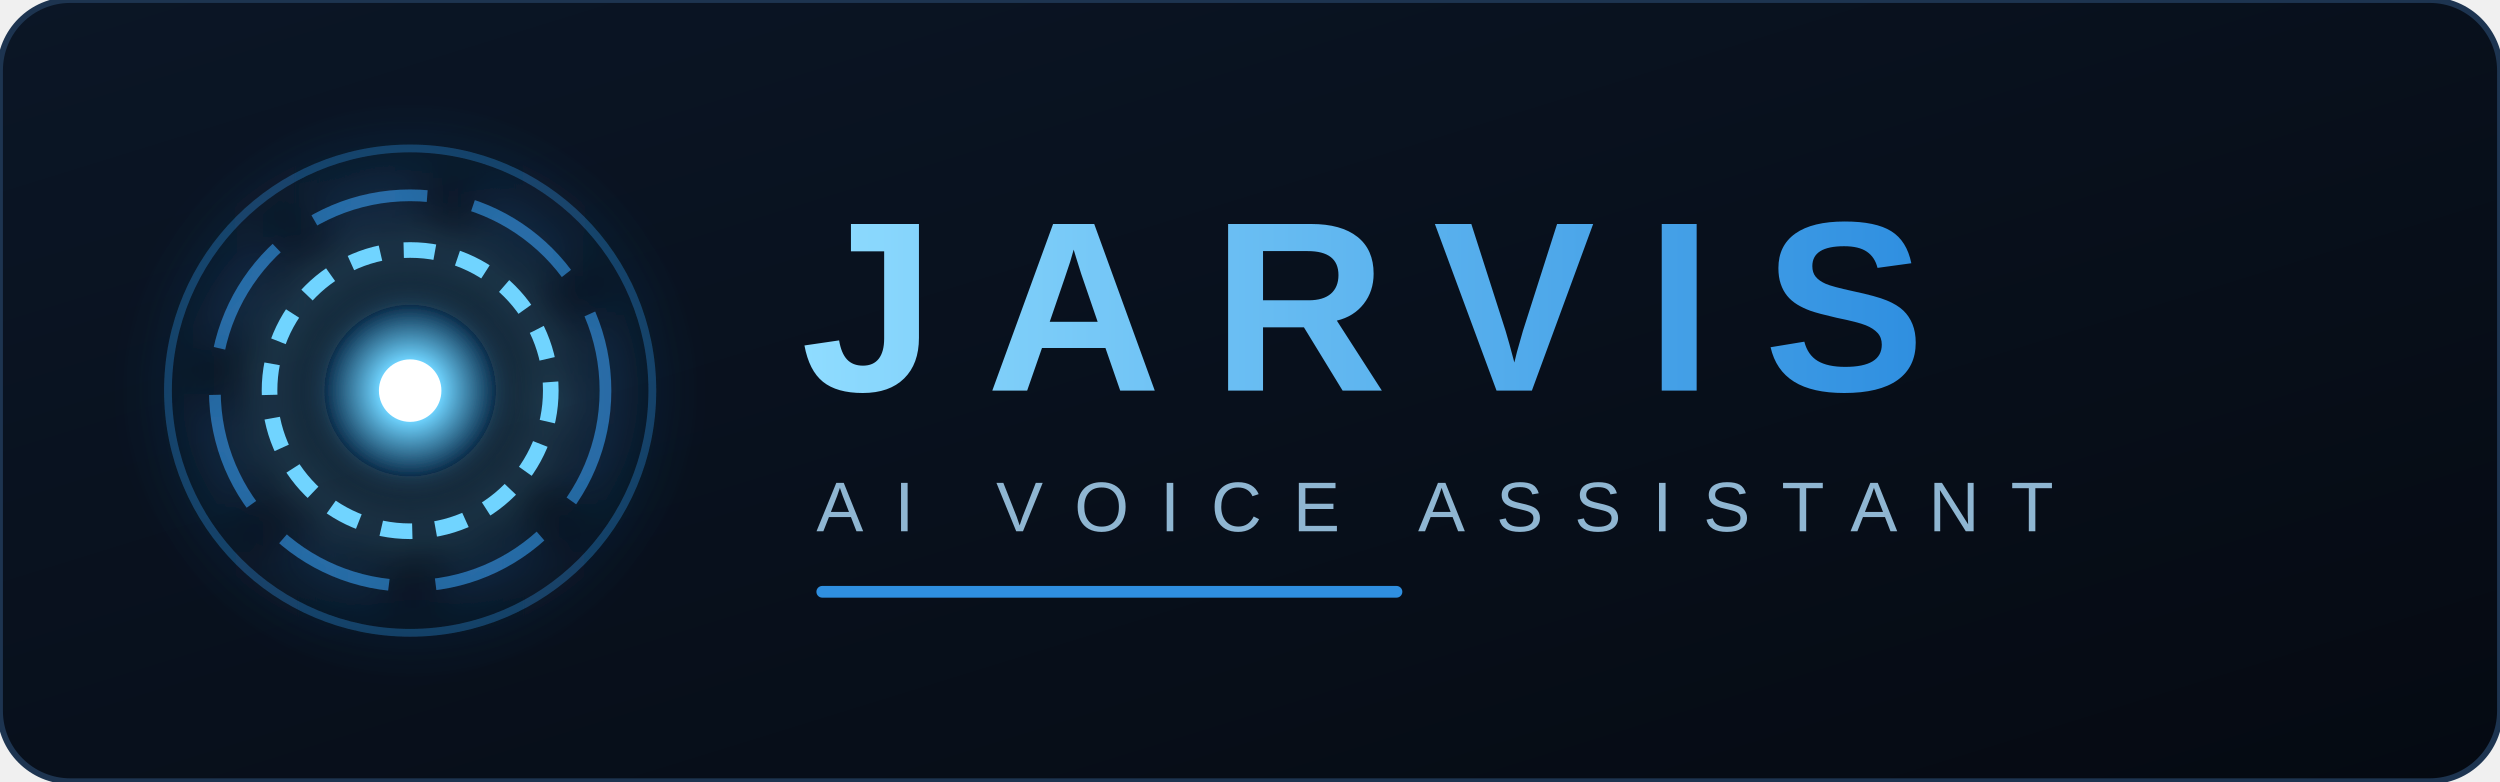
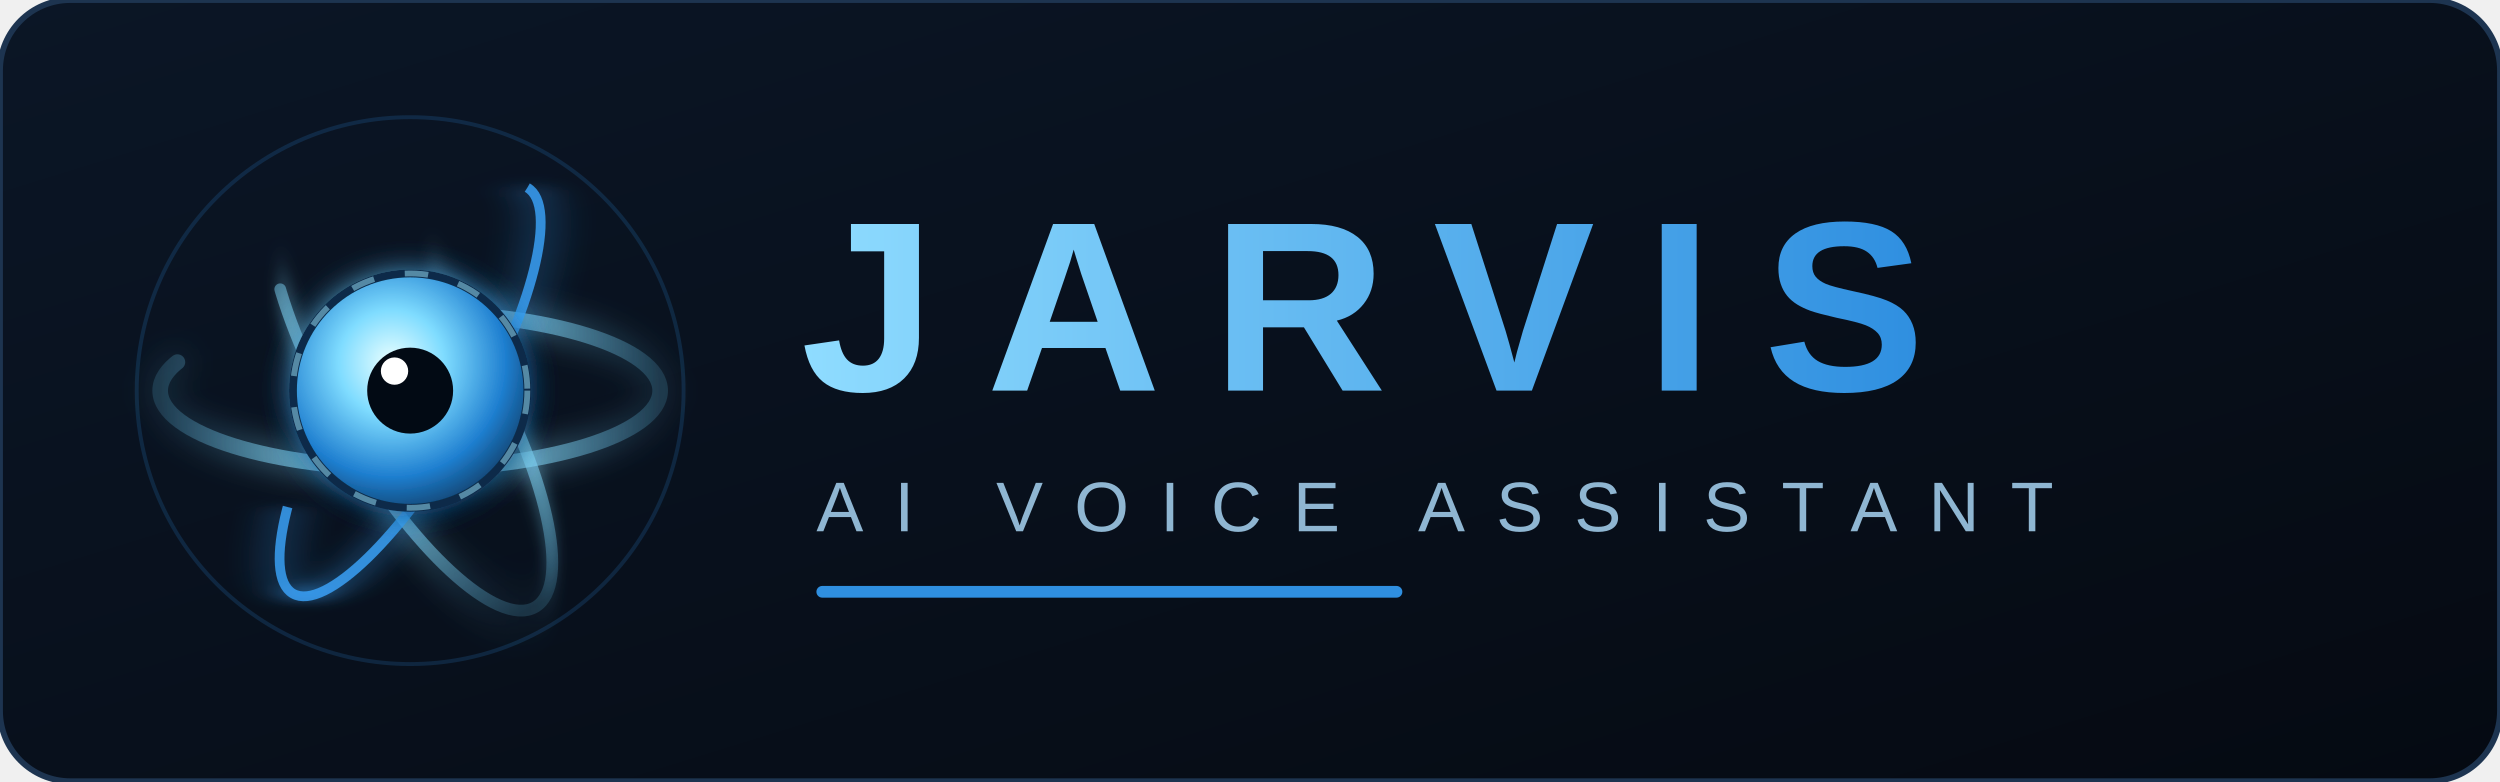
<svg xmlns="http://www.w3.org/2000/svg" width="640" height="200" viewBox="0 0 640 200" role="img" aria-label="JARVIS AI">
  <defs>
    <linearGradient id="bg" x1="0" y1="0" x2="1" y2="1">
      <stop offset="0" stop-color="#0b1626" />
      <stop offset="1" stop-color="#050a12" />
    </linearGradient>
    <linearGradient id="txt" x1="0" y1="0" x2="1" y2="0">
      <stop offset="0" stop-color="#8fdcff" />
      <stop offset="1" stop-color="#2f8fe0" />
    </linearGradient>
-     <radialGradient id="core" cx="0.5" cy="0.5" r="0.5">
+     <radialGradient id="iris" cx="0.42" cy="0.38" r="0.75">
      <stop offset="0" stop-color="#eaffff" />
-       <stop offset="0.35" stop-color="#6fd4ff" />
-       <stop offset="1" stop-color="#0a2c4a" />
+       <stop offset="0.3" stop-color="#7fdcff" />
+       <stop offset="0.65" stop-color="#1f7fd0" />
+       <stop offset="1" stop-color="#062038" />
    </radialGradient>
+     <linearGradient id="ring" x1="0" y1="0" x2="1" y2="0">
+       <stop offset="0" stop-color="#6fd4ff" stop-opacity="0.15" />
+       <stop offset="0.5" stop-color="#9fe8ff" stop-opacity="0.95" />
+       <stop offset="1" stop-color="#6fd4ff" stop-opacity="0.15" />
+     </linearGradient>
    <filter id="glow" x="-50%" y="-50%" width="200%" height="200%">
-       <feGaussianBlur stdDeviation="6" result="b" />
+       <feGaussianBlur stdDeviation="4" result="b" />
      <feMerge>
        <feMergeNode in="b" />
        <feMergeNode in="SourceGraphic" />
      </feMerge>
    </filter>
  </defs>
  <rect width="640" height="200" rx="18" fill="url(#bg)" stroke="#1d3450" stroke-width="1.5" />
-   <g transform="translate(105,100)" filter="url(#glow)">
-     <circle r="62" fill="none" stroke="#2f8fe0" stroke-opacity="0.35" stroke-width="2" />
-     <circle r="50" fill="none" stroke="#3aa6ff" stroke-opacity="0.55" stroke-width="3" stroke-dasharray="30 12" />
-     <circle r="36" fill="none" stroke="#6fd4ff" stroke-width="4" stroke-dasharray="8 6" />
-     <circle r="22" fill="url(#core)" />
-     <circle r="8" fill="#ffffff" />
+   <g transform="translate(105,100)">
+     <circle r="70" fill="none" stroke="#2f8fe0" stroke-opacity="0.18" stroke-width="1" />
+     <g filter="url(#glow)">
+       <g>
+         <animateTransform attributeName="transform" type="rotate" from="0" to="360" dur="9s" repeatCount="indefinite" />
+         <ellipse rx="64" ry="20" fill="none" stroke="url(#ring)" stroke-width="4" stroke-linecap="round" stroke-dasharray="150 60 90 999" />
+       </g>
+     </g>
+     <g transform="rotate(60)" filter="url(#glow)">
+       <g>
+         <animateTransform attributeName="transform" type="rotate" from="360" to="0" dur="13s" repeatCount="indefinite" />
+         <ellipse rx="64" ry="20" fill="none" stroke="url(#ring)" stroke-width="3" stroke-linecap="round" stroke-dasharray="110 80 130 999" />
+       </g>
+     </g>
+     <g transform="rotate(-60)" filter="url(#glow)">
+       <g>
+         <animateTransform attributeName="transform" type="rotate" from="0" to="360" dur="17s" repeatCount="indefinite" />
+         <ellipse rx="60" ry="17" fill="none" stroke="#3aa6ff" stroke-opacity="0.8" stroke-width="2.5" stroke-dasharray="40 24 90 999" />
+       </g>
+     </g>
+     <circle r="30" fill="url(#iris)" stroke="#0a2c4a" stroke-width="2" filter="url(#glow)" />
+     <circle r="30" fill="none" stroke="#9fe8ff" stroke-opacity="0.5" stroke-width="1.5" stroke-dasharray="6 8">
+       <animateTransform attributeName="transform" type="rotate" from="0" to="-360" dur="11s" repeatCount="indefinite" />
+     </circle>
+     <circle r="11" fill="#020a14">
+       <animate attributeName="r" values="11;12.5;11" dur="4s" repeatCount="indefinite" />
+     </circle>
+     <circle cx="-4" cy="-5" r="3.5" fill="#ffffff">
+       <animate attributeName="opacity" values="1;0.55;1" dur="3s" repeatCount="indefinite" />
+     </circle>
  </g>
  <g font-family="Segoe UI, Arial, sans-serif">
    <text x="205" y="100" font-size="62" font-weight="700" letter-spacing="13" fill="url(#txt)">JARVIS</text>
    <text x="209" y="136" font-size="18" letter-spacing="8" fill="#8fb6d2">AI VOICE ASSISTANT</text>
-     <rect x="209" y="150" width="150" height="3" rx="1.5" fill="#2f8fe0" />
+     <rect x="209" y="150" width="150" height="3" rx="1.5" fill="#2f8fe0">
+       <animate attributeName="width" values="150;210;150" dur="6s" repeatCount="indefinite" />
+     </rect>
  </g>
</svg>
